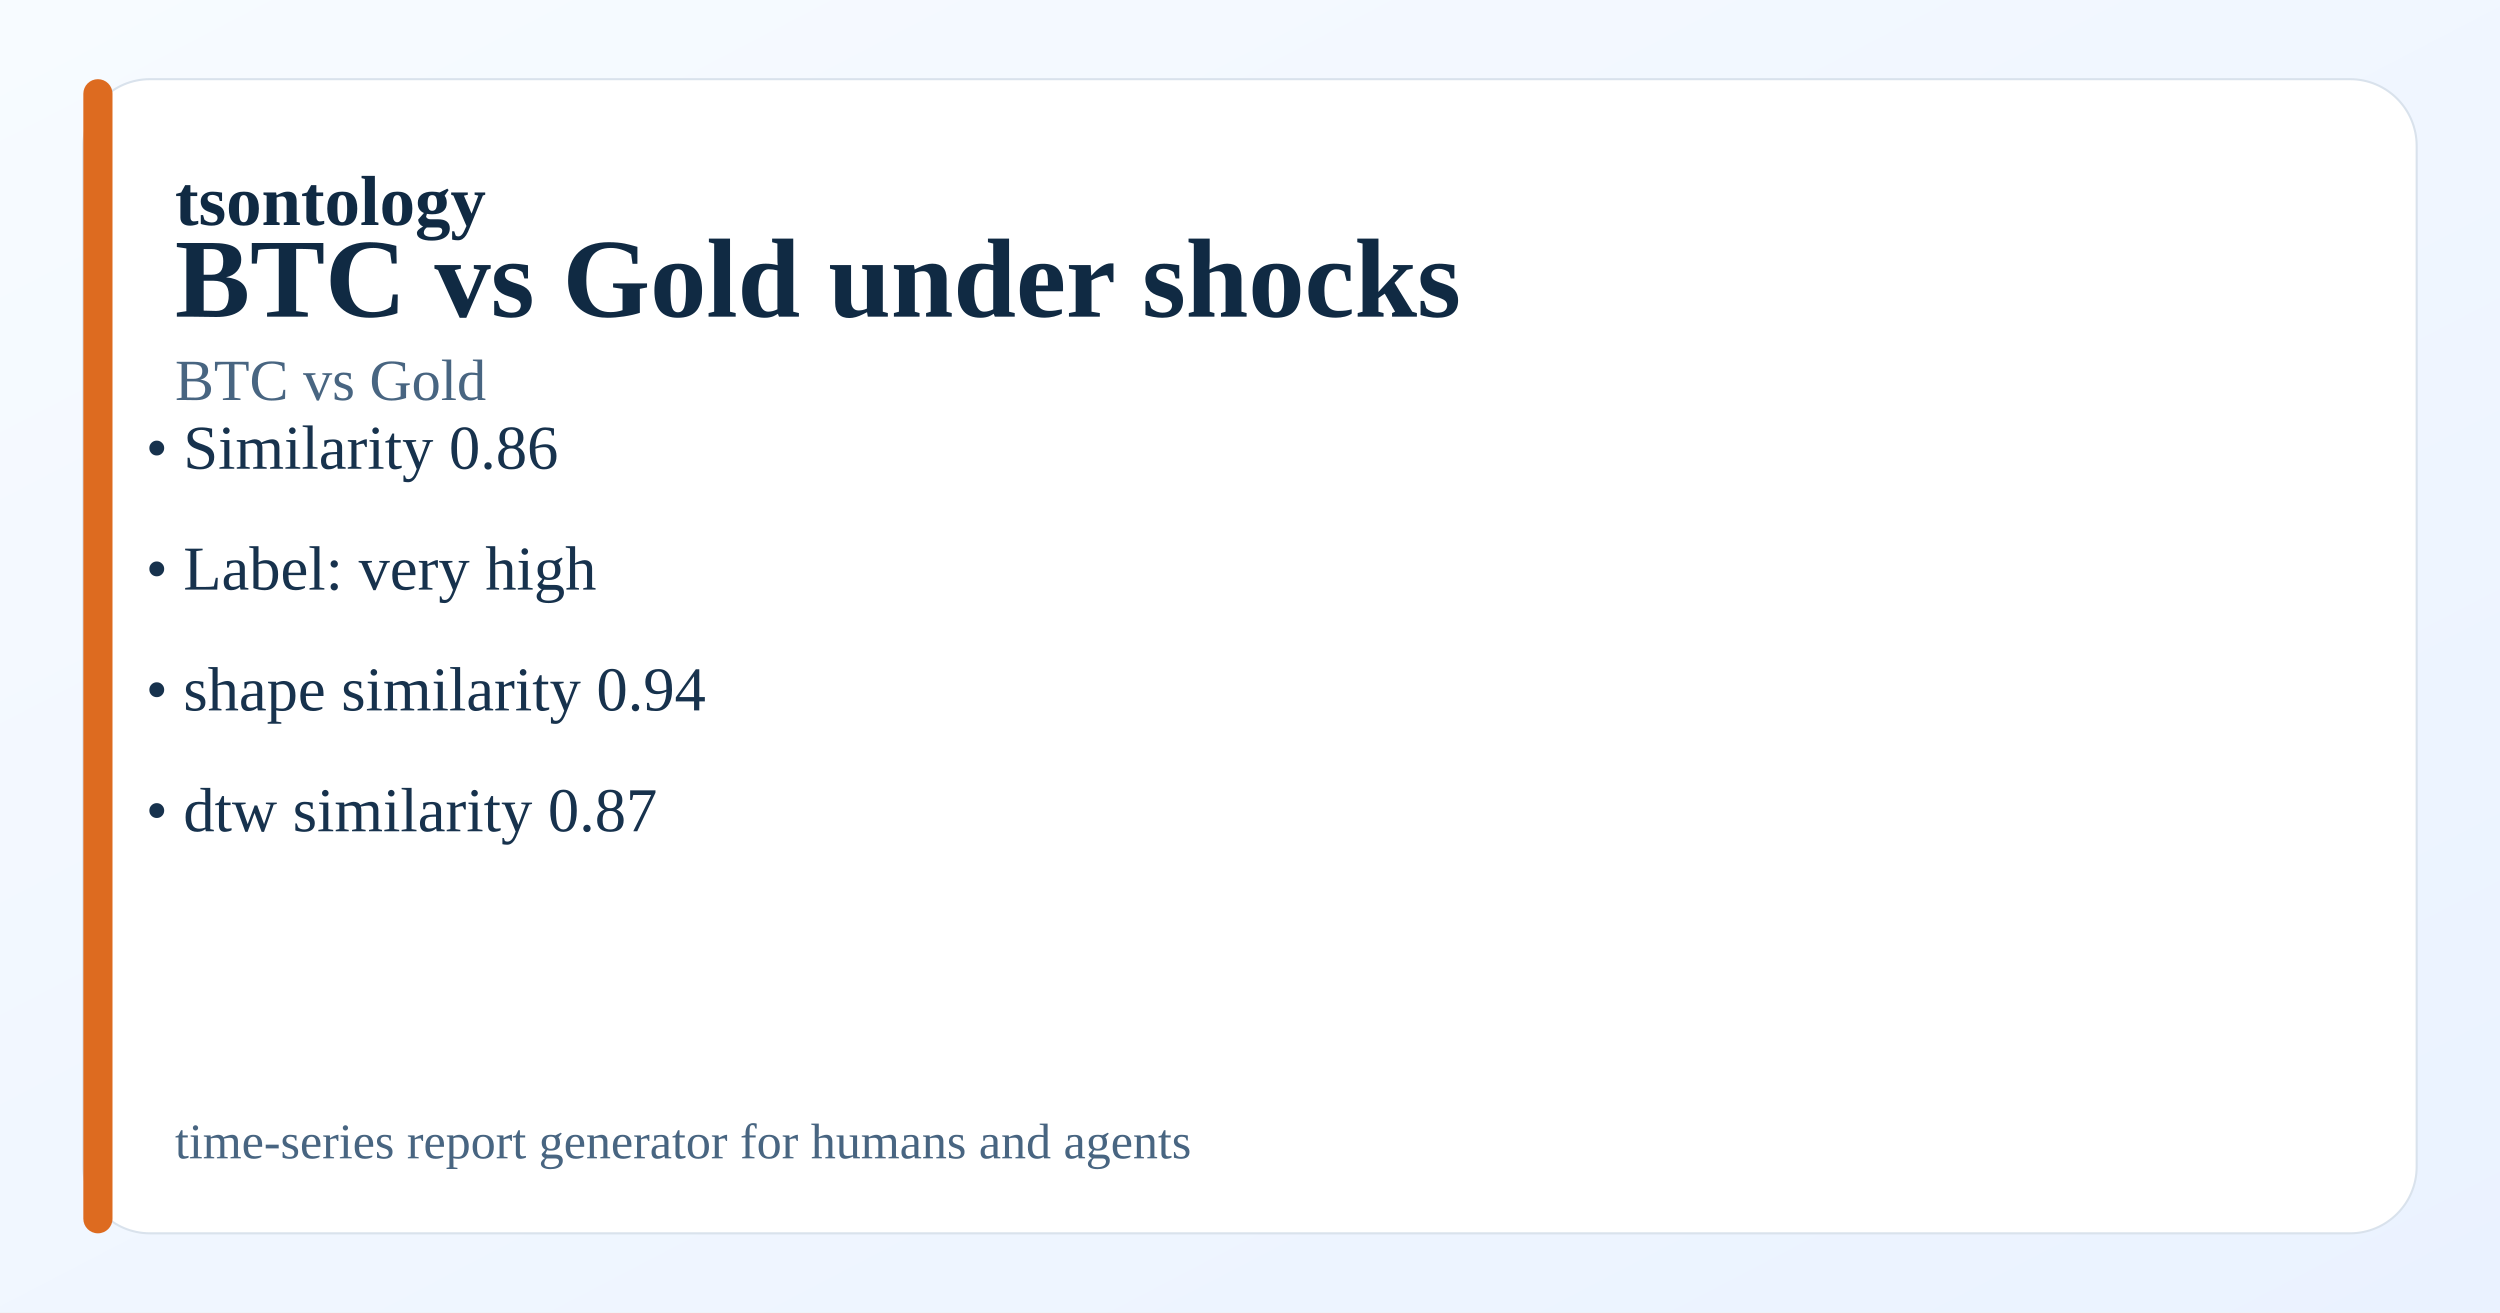
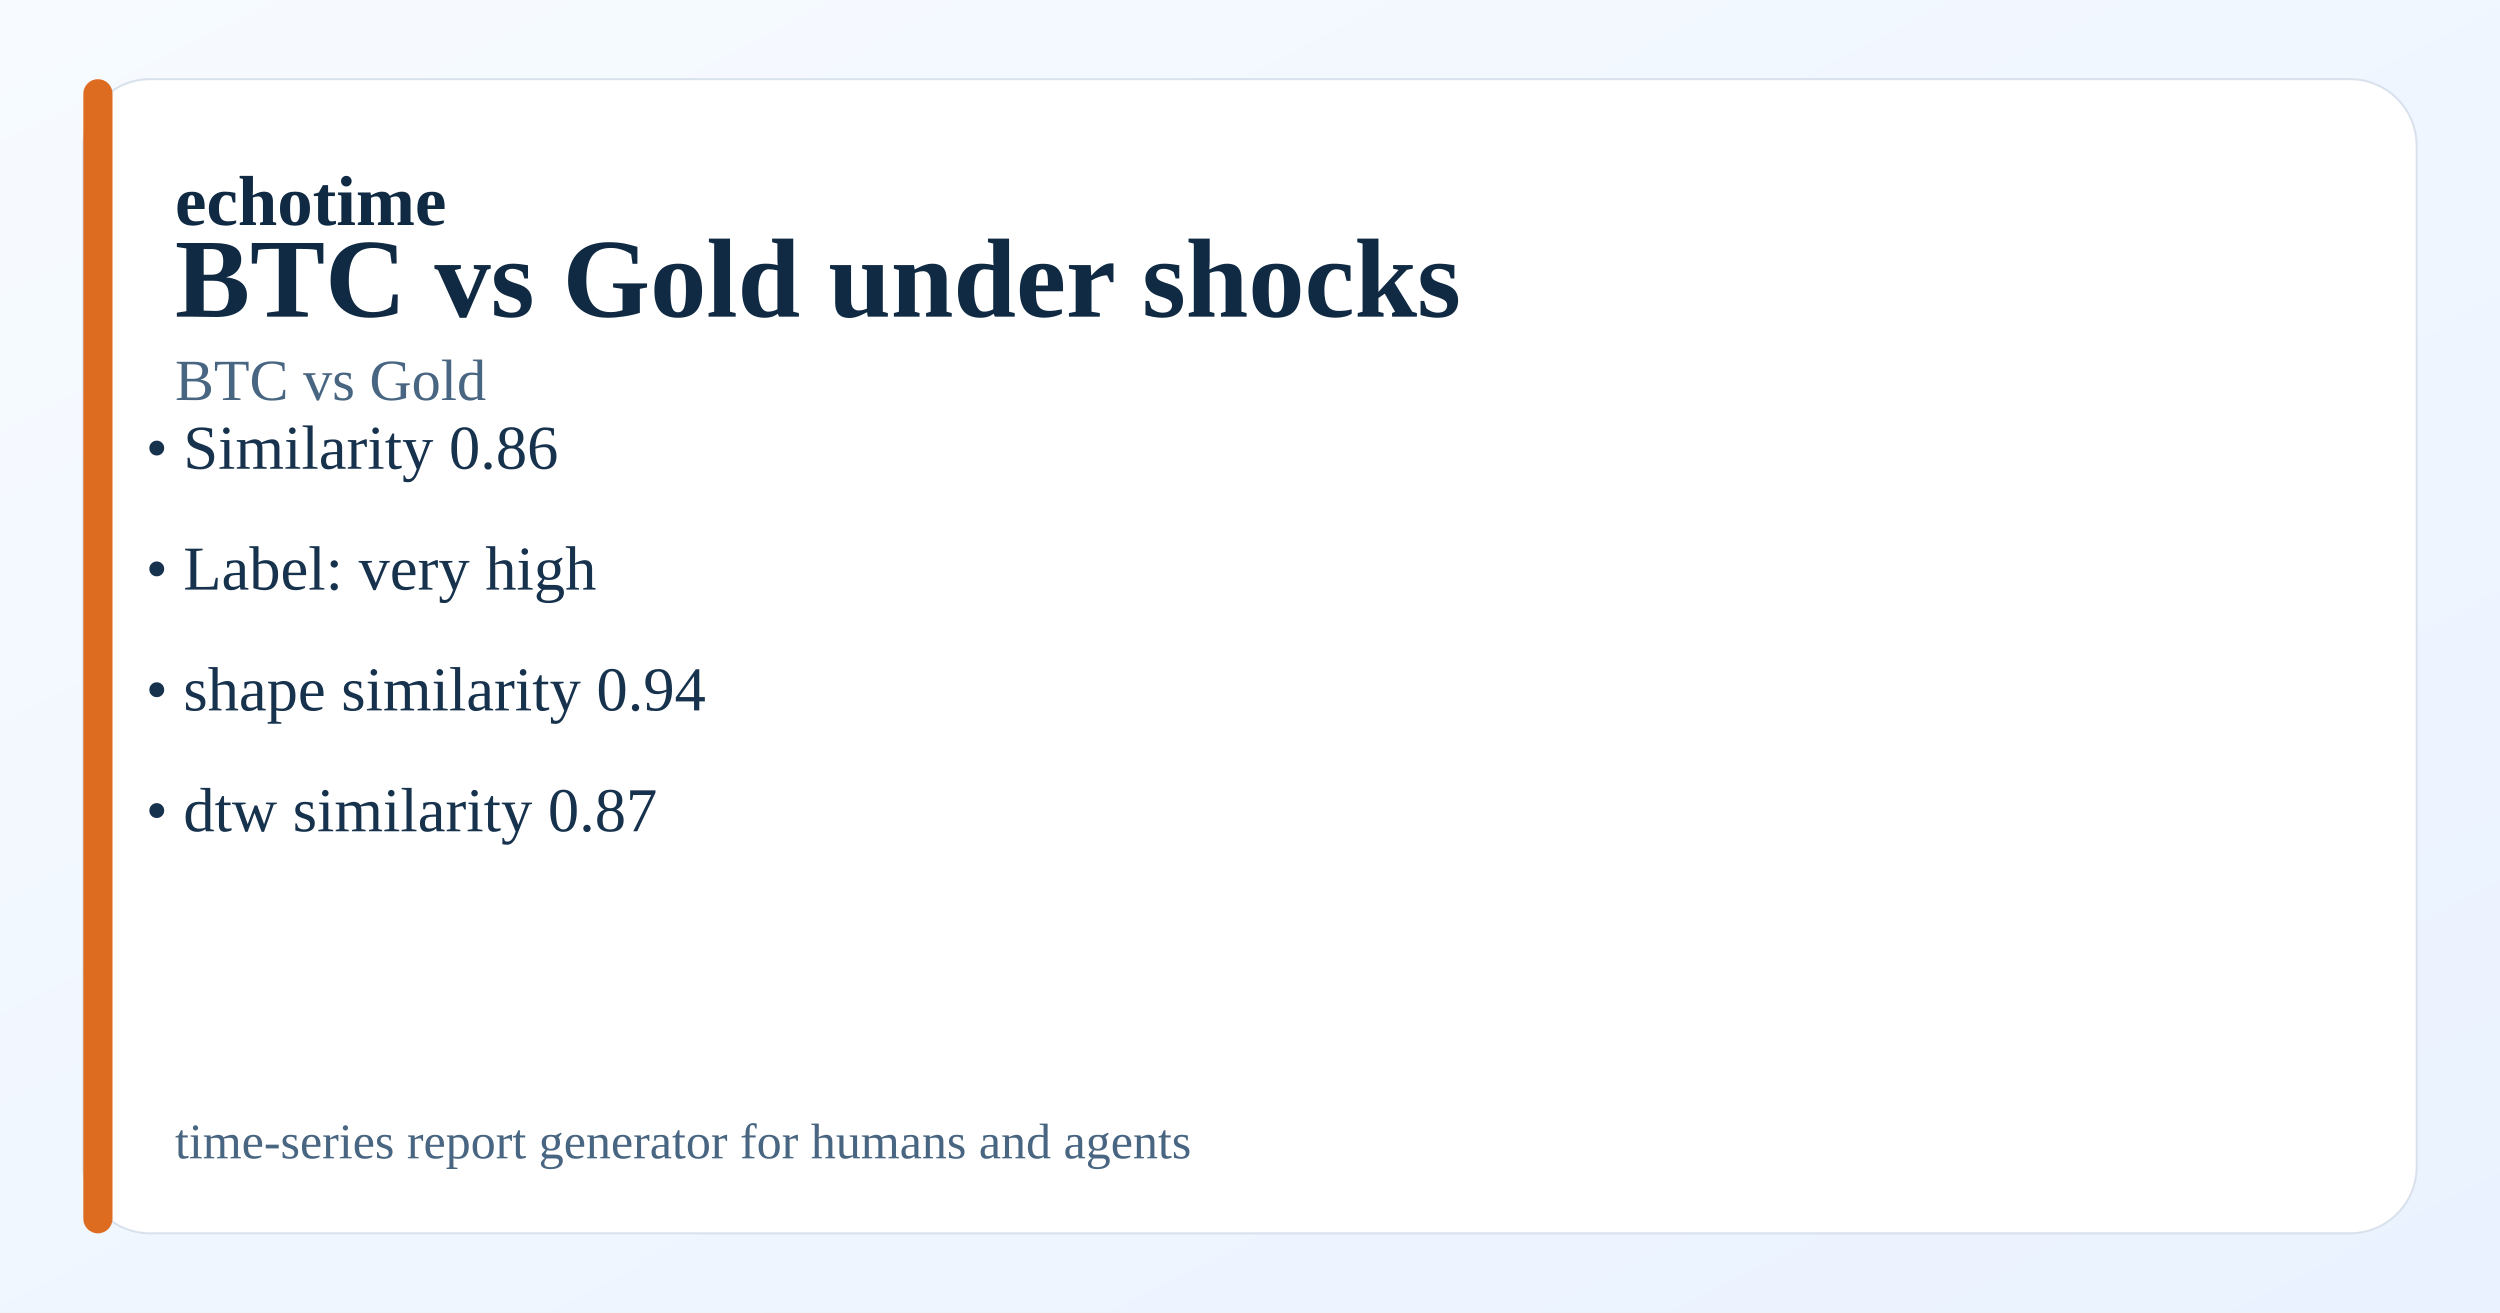
- <svg xmlns="http://www.w3.org/2000/svg" width="1200" height="630" viewBox="0 0 1200 630" role="img" aria-label="tsontology social card — BTC vs Gold under shocks">
+ <svg xmlns="http://www.w3.org/2000/svg" width="1200" height="630" viewBox="0 0 1200 630" role="img" aria-label="echotime social card — BTC vs Gold under shocks">
  <defs>
    <linearGradient id="bg" x1="0" x2="1" y1="0" y2="1">
      <stop offset="0%" stop-color="#f7fbff" />
      <stop offset="100%" stop-color="#eaf2ff" />
    </linearGradient>
  </defs>
  <rect width="100%" height="100%" fill="url(#bg)" />
  <rect x="40" y="38" width="1120" height="554" rx="32" fill="white" stroke="#d9e2ec" />
  <rect x="40" y="38" width="14" height="554" rx="7" fill="#dd6b20" />
-   <text x="84" y="108" font-size="34" font-weight="700" fill="#102a43">tsontology</text>
+   <text x="84" y="108" font-size="34" font-weight="700" fill="#102a43">echotime</text>
  <text x="84" y="152" font-size="54" font-weight="800" fill="#102a43">BTC vs Gold under shocks</text>
  <text x="84" y="192" font-size="28" fill="#486581">BTC vs Gold</text>
  <text x="70" y="225" font-size="30" fill="#17324d">• Similarity 0.86</text>
  <text x="70" y="283" font-size="30" fill="#17324d">• Label: very high</text>
  <text x="70" y="341" font-size="30" fill="#17324d">• shape similarity 0.94</text>
  <text x="70" y="399" font-size="30" fill="#17324d">• dtw similarity 0.87</text>
  <text x="84" y="556" font-size="24" fill="#486581">time-series report generator for humans and agents</text>
</svg>
